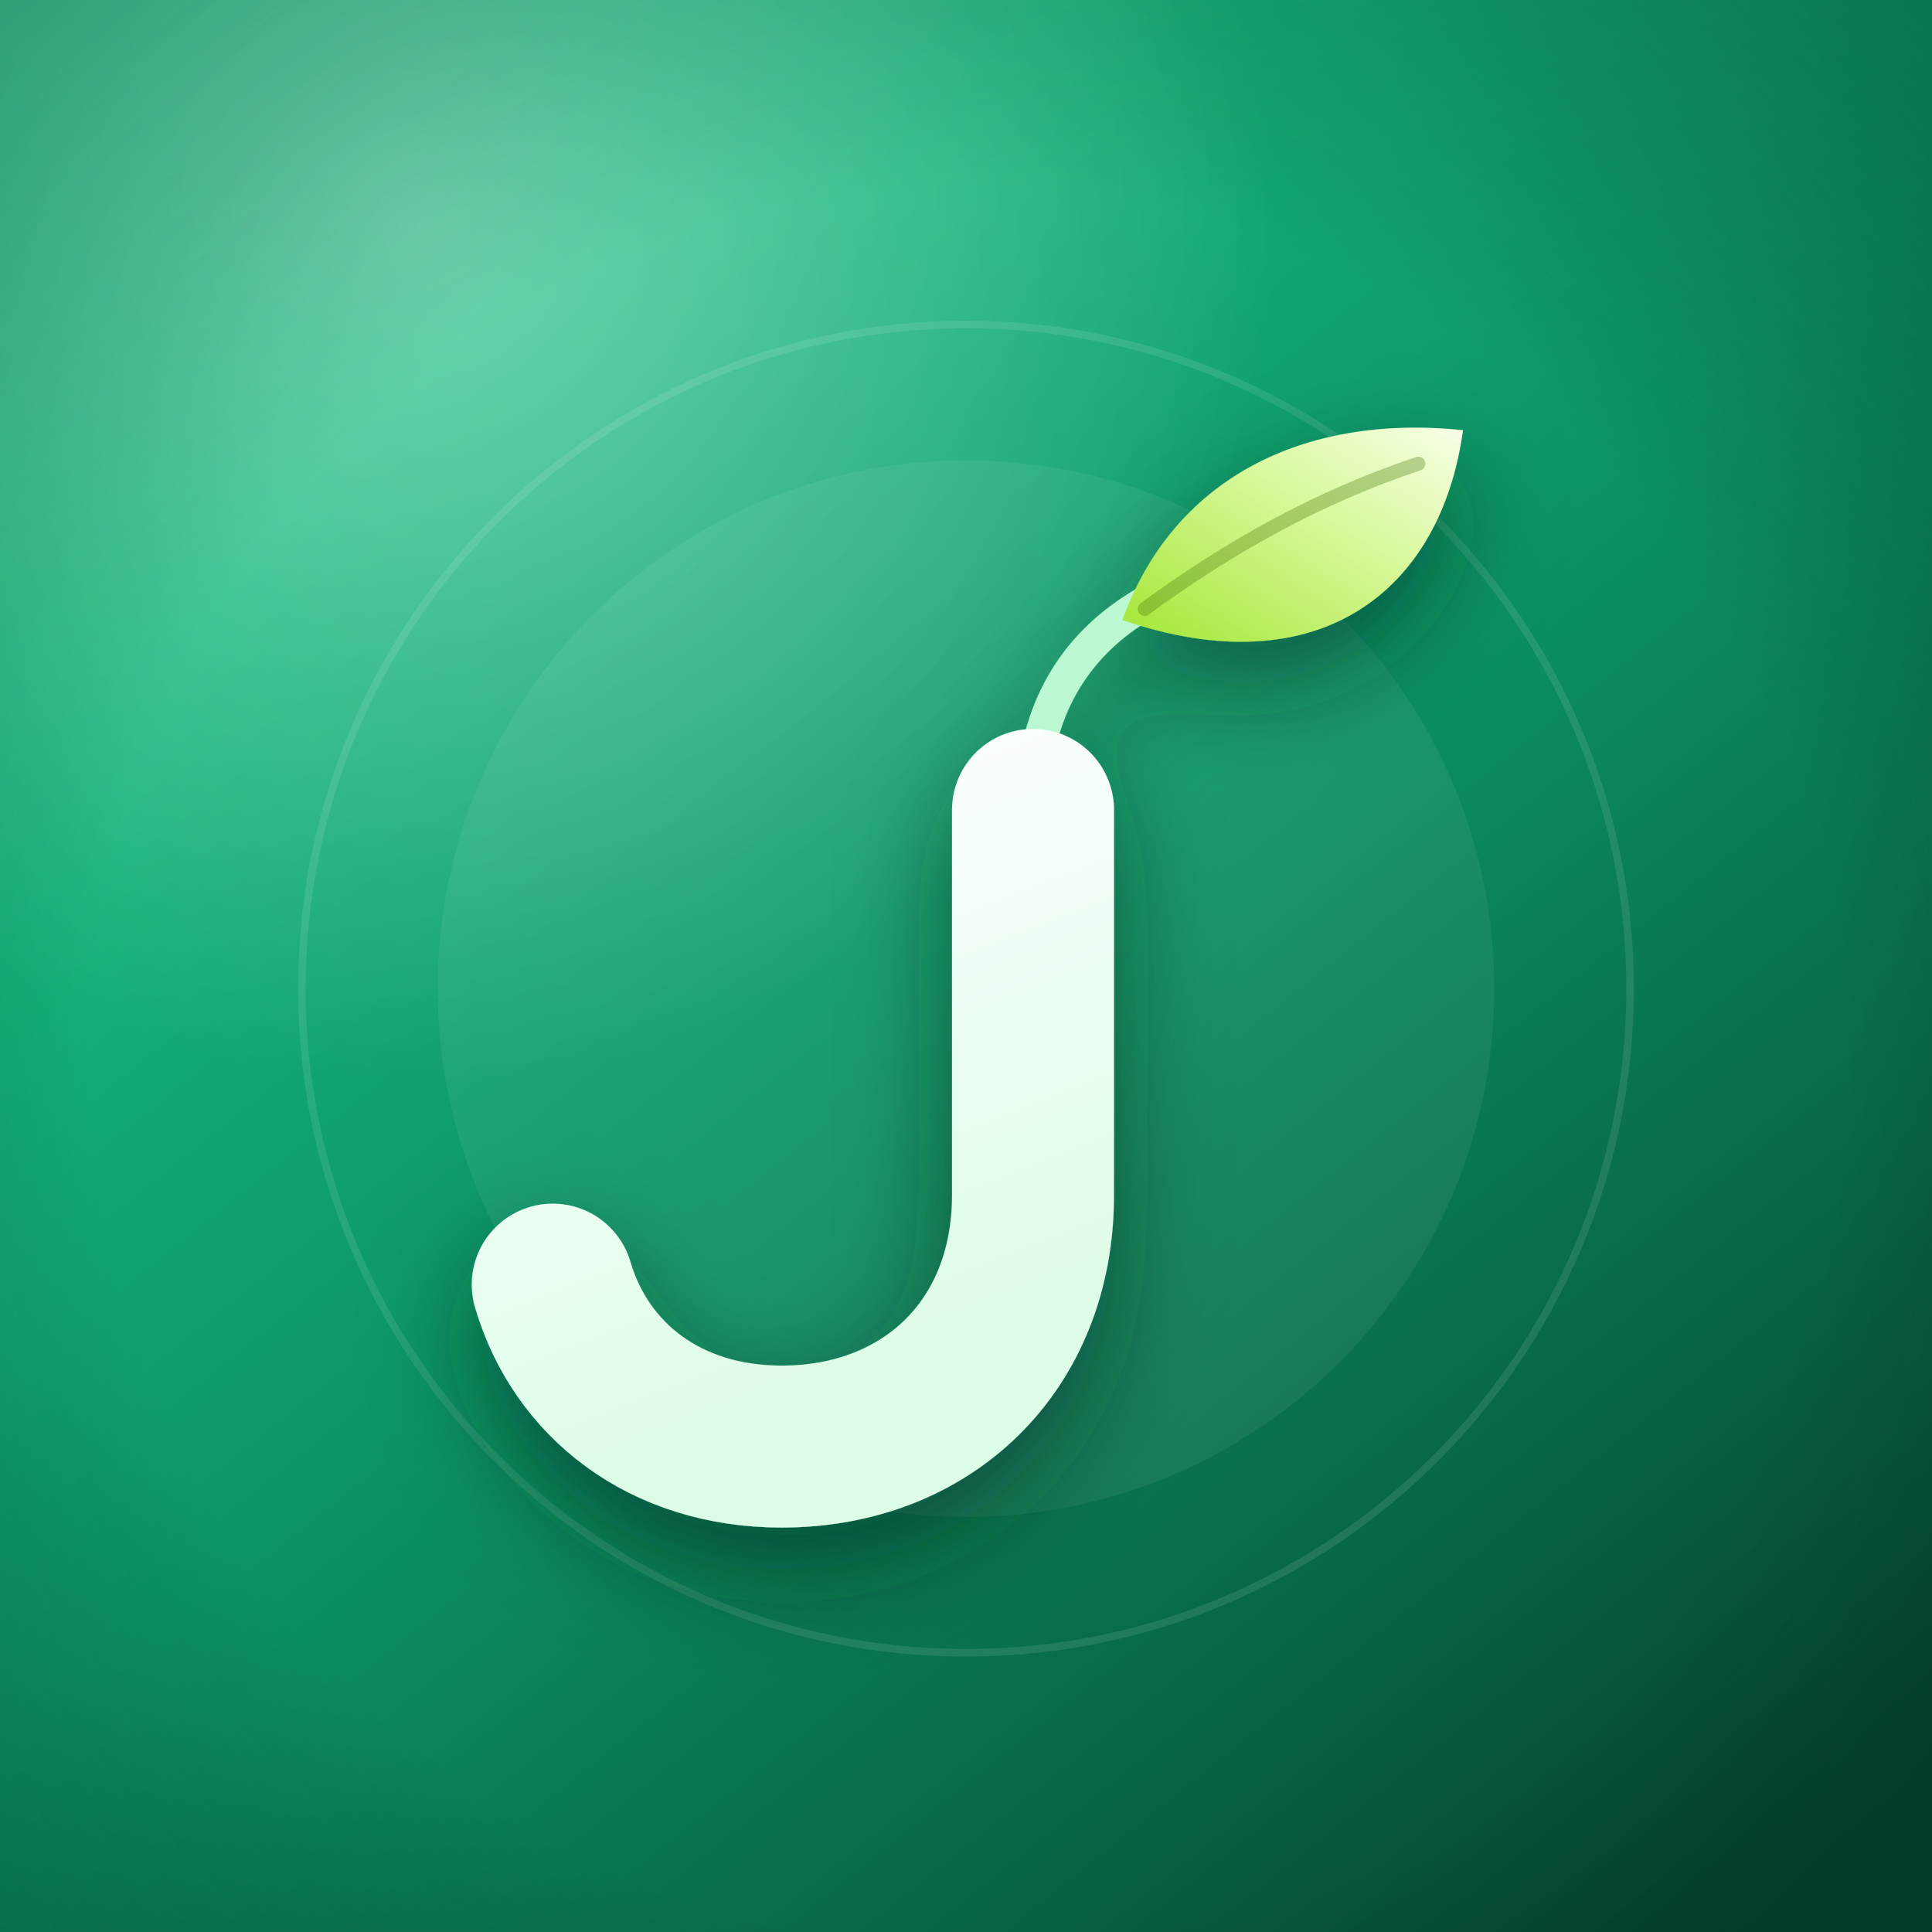
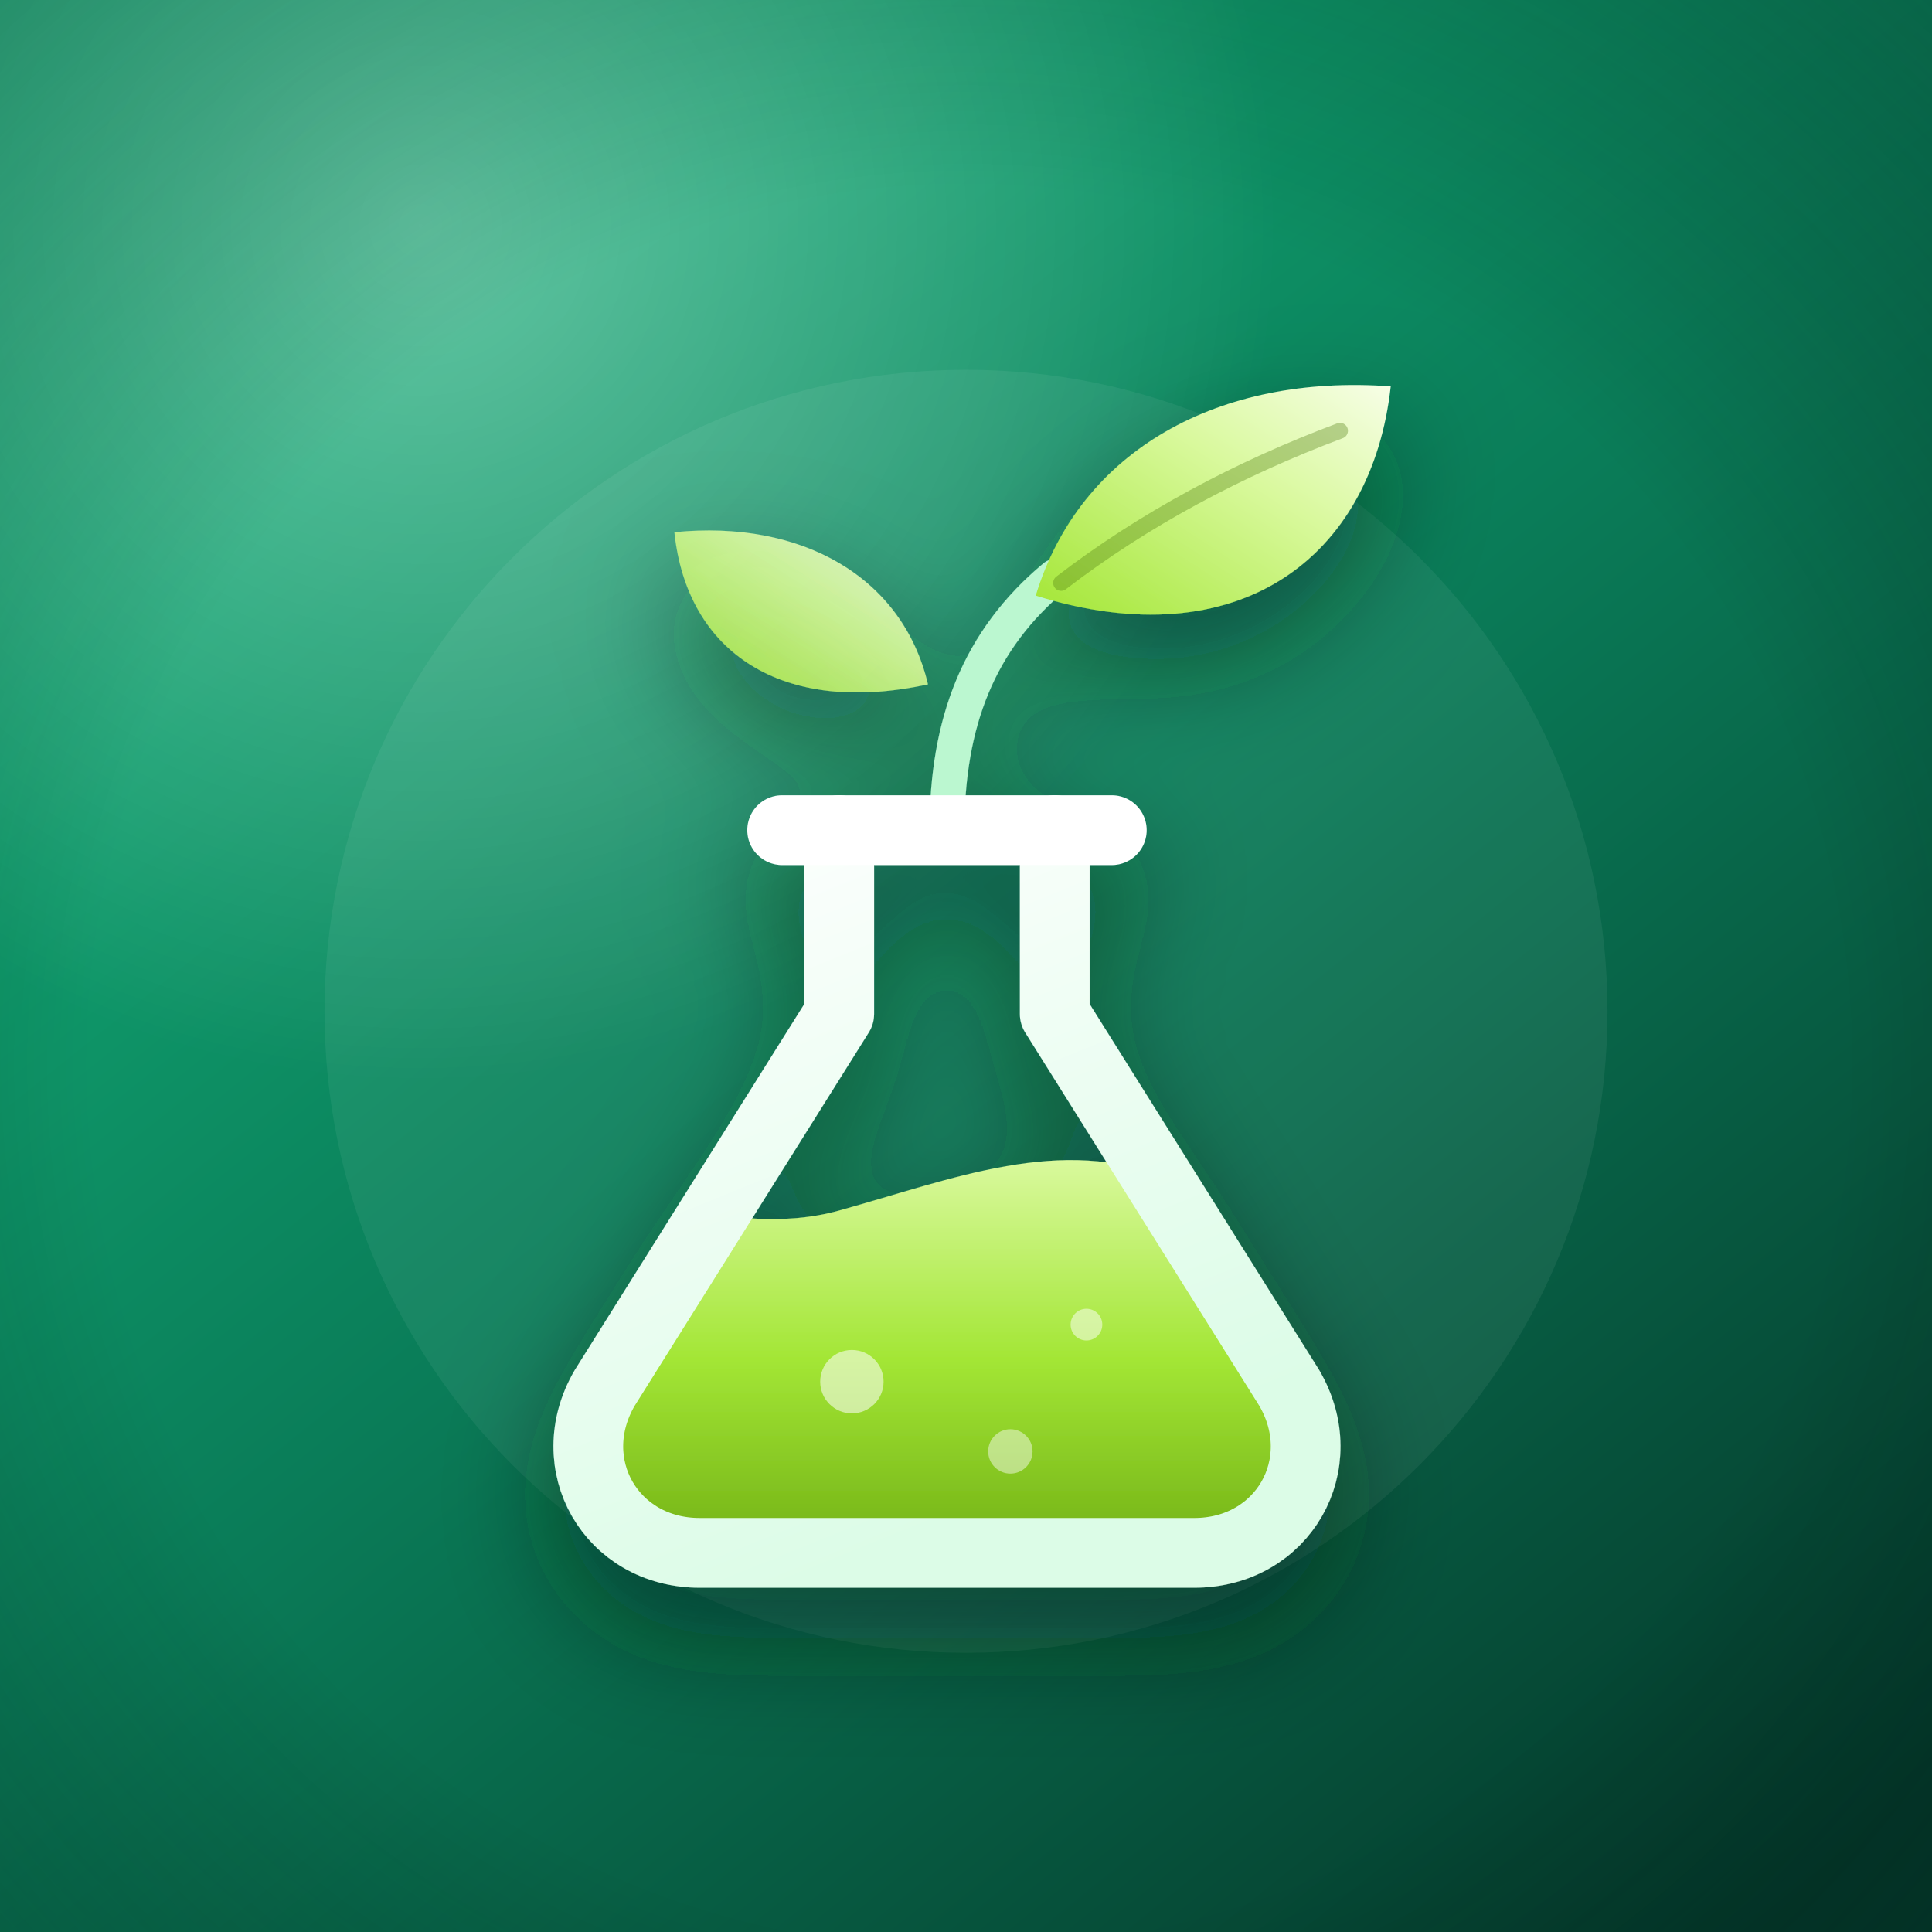
<svg xmlns="http://www.w3.org/2000/svg" viewBox="0 0 512 512">
  <defs>
    <linearGradient id="bg" x1=".1" y1="0" x2=".9" y2="1">
-       <stop offset="0" stop-color="#1fd18a" />
-       <stop offset=".5" stop-color="#0c9467" />
-       <stop offset="1" stop-color="#05432f" />
+       <stop offset="0" stop-color="#14b87d" />
+       <stop offset=".5" stop-color="#0a7c58" />
+       <stop offset="1" stop-color="#04382a" />
    </linearGradient>
    <radialGradient id="glow" cx=".22" cy=".12" r=".8">
-       <stop offset="0" stop-color="#ffffff" stop-opacity=".38" />
-       <stop offset=".55" stop-color="#ffffff" stop-opacity="0" />
+       <stop offset="0" stop-color="#fff" stop-opacity=".34" />
+       <stop offset=".55" stop-color="#fff" stop-opacity="0" />
    </radialGradient>
    <radialGradient id="vig" cx=".5" cy=".55" r=".75">
      <stop offset=".6" stop-color="#000" stop-opacity="0" />
      <stop offset="1" stop-color="#022c22" stop-opacity=".35" />
    </radialGradient>
+     <linearGradient id="liq" x1="0" y1="0" x2="0" y2="1">
+       <stop offset="0" stop-color="#d9f99d" />
+       <stop offset=".45" stop-color="#a3e635" />
+       <stop offset="1" stop-color="#65a30d" />
+     </linearGradient>
    <linearGradient id="leaf" x1="0" y1="1" x2="1" y2="0">
      <stop offset="0" stop-color="#a3e635" />
      <stop offset=".6" stop-color="#d9f99d" />
      <stop offset="1" stop-color="#f7fee7" />
    </linearGradient>
-     <linearGradient id="j" x1="0" y1="0" x2=".3" y2="1">
-       <stop offset="0" stop-color="#ffffff" />
+     <linearGradient id="glass" x1="0" y1="0" x2=".4" y2="1">
+       <stop offset="0" stop-color="#fff" />
      <stop offset="1" stop-color="#dcfce7" />
    </linearGradient>
+     <clipPath id="fl">
+       <path d="M222 196v58L148 372c-14 24 2 52 30 52h156c28 0 44-28 30-52l-74-118v-58z" />
+     </clipPath>
    <filter id="sh" x="-40%" y="-40%" width="180%" height="180%">
      <feDropShadow dx="0" dy="16" stdDeviation="18" flood-color="#012419" flood-opacity=".5" />
    </filter>
  </defs>
  <rect width="512" height="512" fill="url(#bg)" />
  <rect width="512" height="512" fill="url(#glow)" />
  <rect width="512" height="512" fill="url(#vig)" />
-   <circle cx="256" cy="262" r="176" fill="none" stroke="#ffffff" stroke-opacity=".10" stroke-width="2" />
-   <circle cx="256" cy="262" r="140" fill="#ffffff" fill-opacity=".06" />
-   <g filter="url(#sh)" transform="translate(256 262) scale(.74) translate(-262 -250)">
-     <path d="M286 178c2-30 16-52 40-66" fill="none" stroke="#bbf7d0" stroke-width="12" stroke-linecap="round" />
-     <path d="M318 118c18-50 64-74 122-68-8 58-52 92-122 68z" fill="url(#leaf)" />
-     <path d="M326 114c30-22 62-40 98-52" fill="none" stroke="#4d7c0f" stroke-opacity=".35" stroke-width="5" stroke-linecap="round" />
-     <path d="M286 186v138c0 54-38 90-90 90-42 0-72-24-82-58" fill="none" stroke="url(#j)" stroke-width="58" stroke-linecap="round" stroke-linejoin="round" />
+   <circle cx="256" cy="268" r="170" fill="#fff" fill-opacity=".06" />
+   <g filter="url(#sh)" transform="translate(256 262) scale(.84) translate(-262 -246)">
+     <path d="M256 196c0-34 10-60 34-80" fill="none" stroke="#bbf7d0" stroke-width="11" stroke-linecap="round" />
+     <path d="M284 122c14-46 58-70 112-66-6 54-48 86-112 66z" fill="url(#leaf)" />
+     <path d="M292 118c26-20 56-36 88-48" fill="none" stroke="#4d7c0f" stroke-opacity=".35" stroke-width="5" stroke-linecap="round" />
+     <path d="M250 150c-8-34-40-52-80-48 4 38 34 58 80 48z" fill="url(#leaf)" opacity=".9" />
+     <g clip-path="url(#fl)">
+       <path d="M120 318c34-14 66 8 102-2s70-24 104-10 50 10 74 0V440H120z" fill="url(#liq)" />
+       <circle cx="226" cy="370" r="10" fill="#fff" opacity=".55" />
+       <circle cx="276" cy="392" r="7" fill="#fff" opacity=".45" />
+       <circle cx="300" cy="352" r="5" fill="#fff" opacity=".5" />
+     </g>
+     <path d="M222 196v58L148 372c-14 24 2 52 30 52h156c28 0 44-28 30-52l-74-118v-58" fill="none" stroke="url(#glass)" stroke-width="22" stroke-linejoin="round" stroke-linecap="round" />
+     <path d="M204 196h104" stroke="#ffffff" stroke-width="22" stroke-linecap="round" />
  </g>
</svg>
